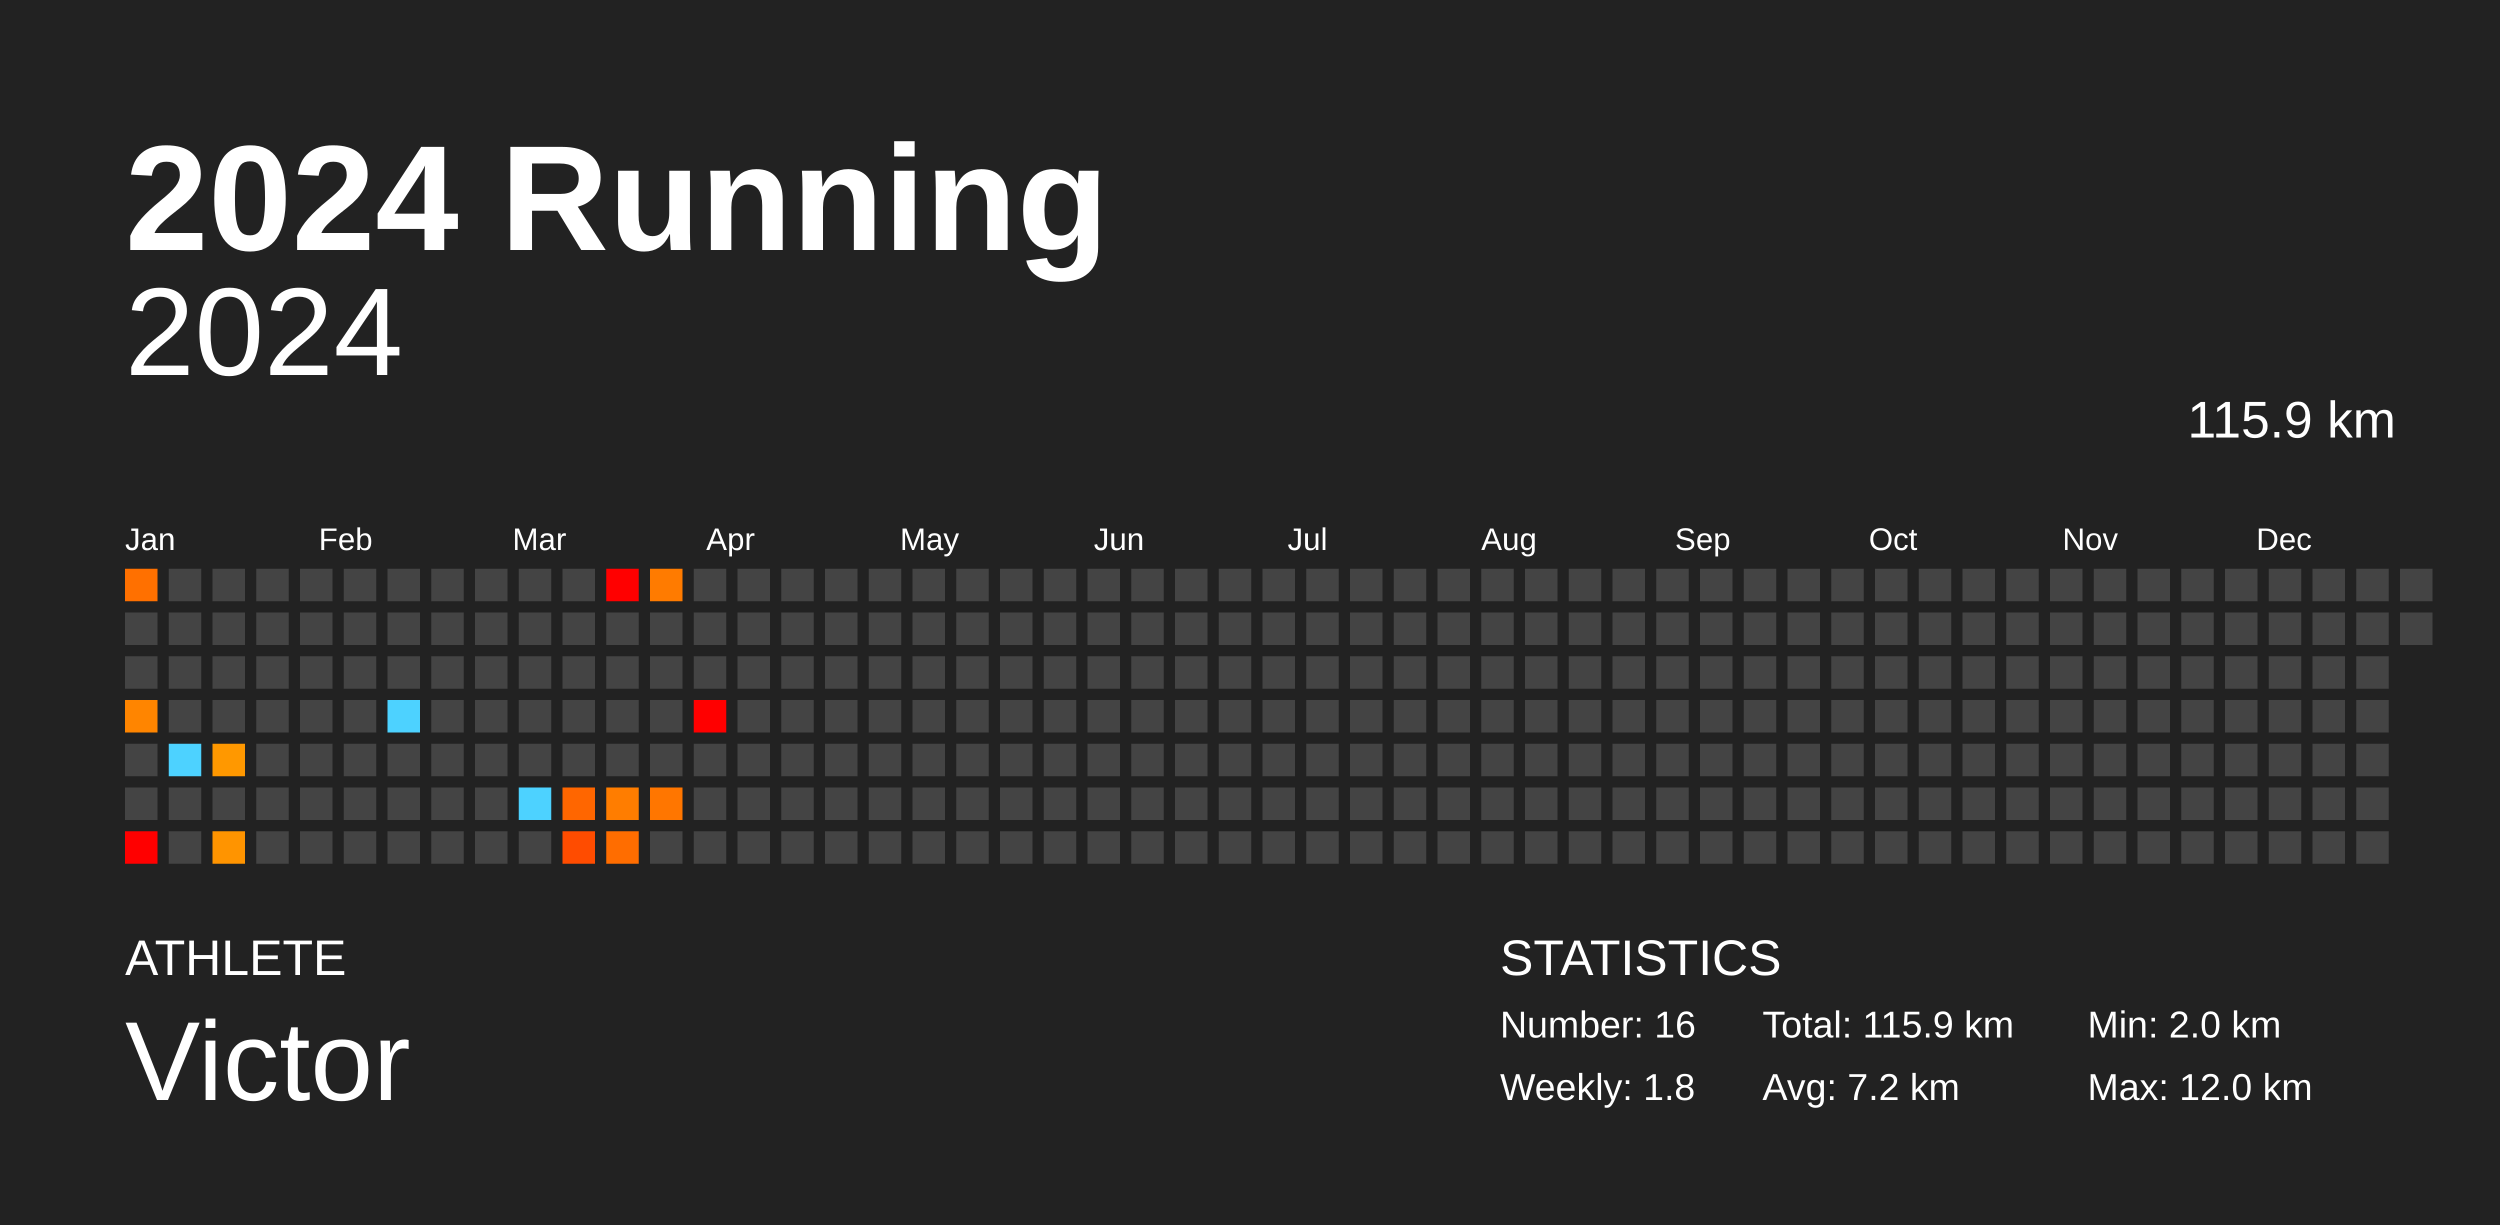
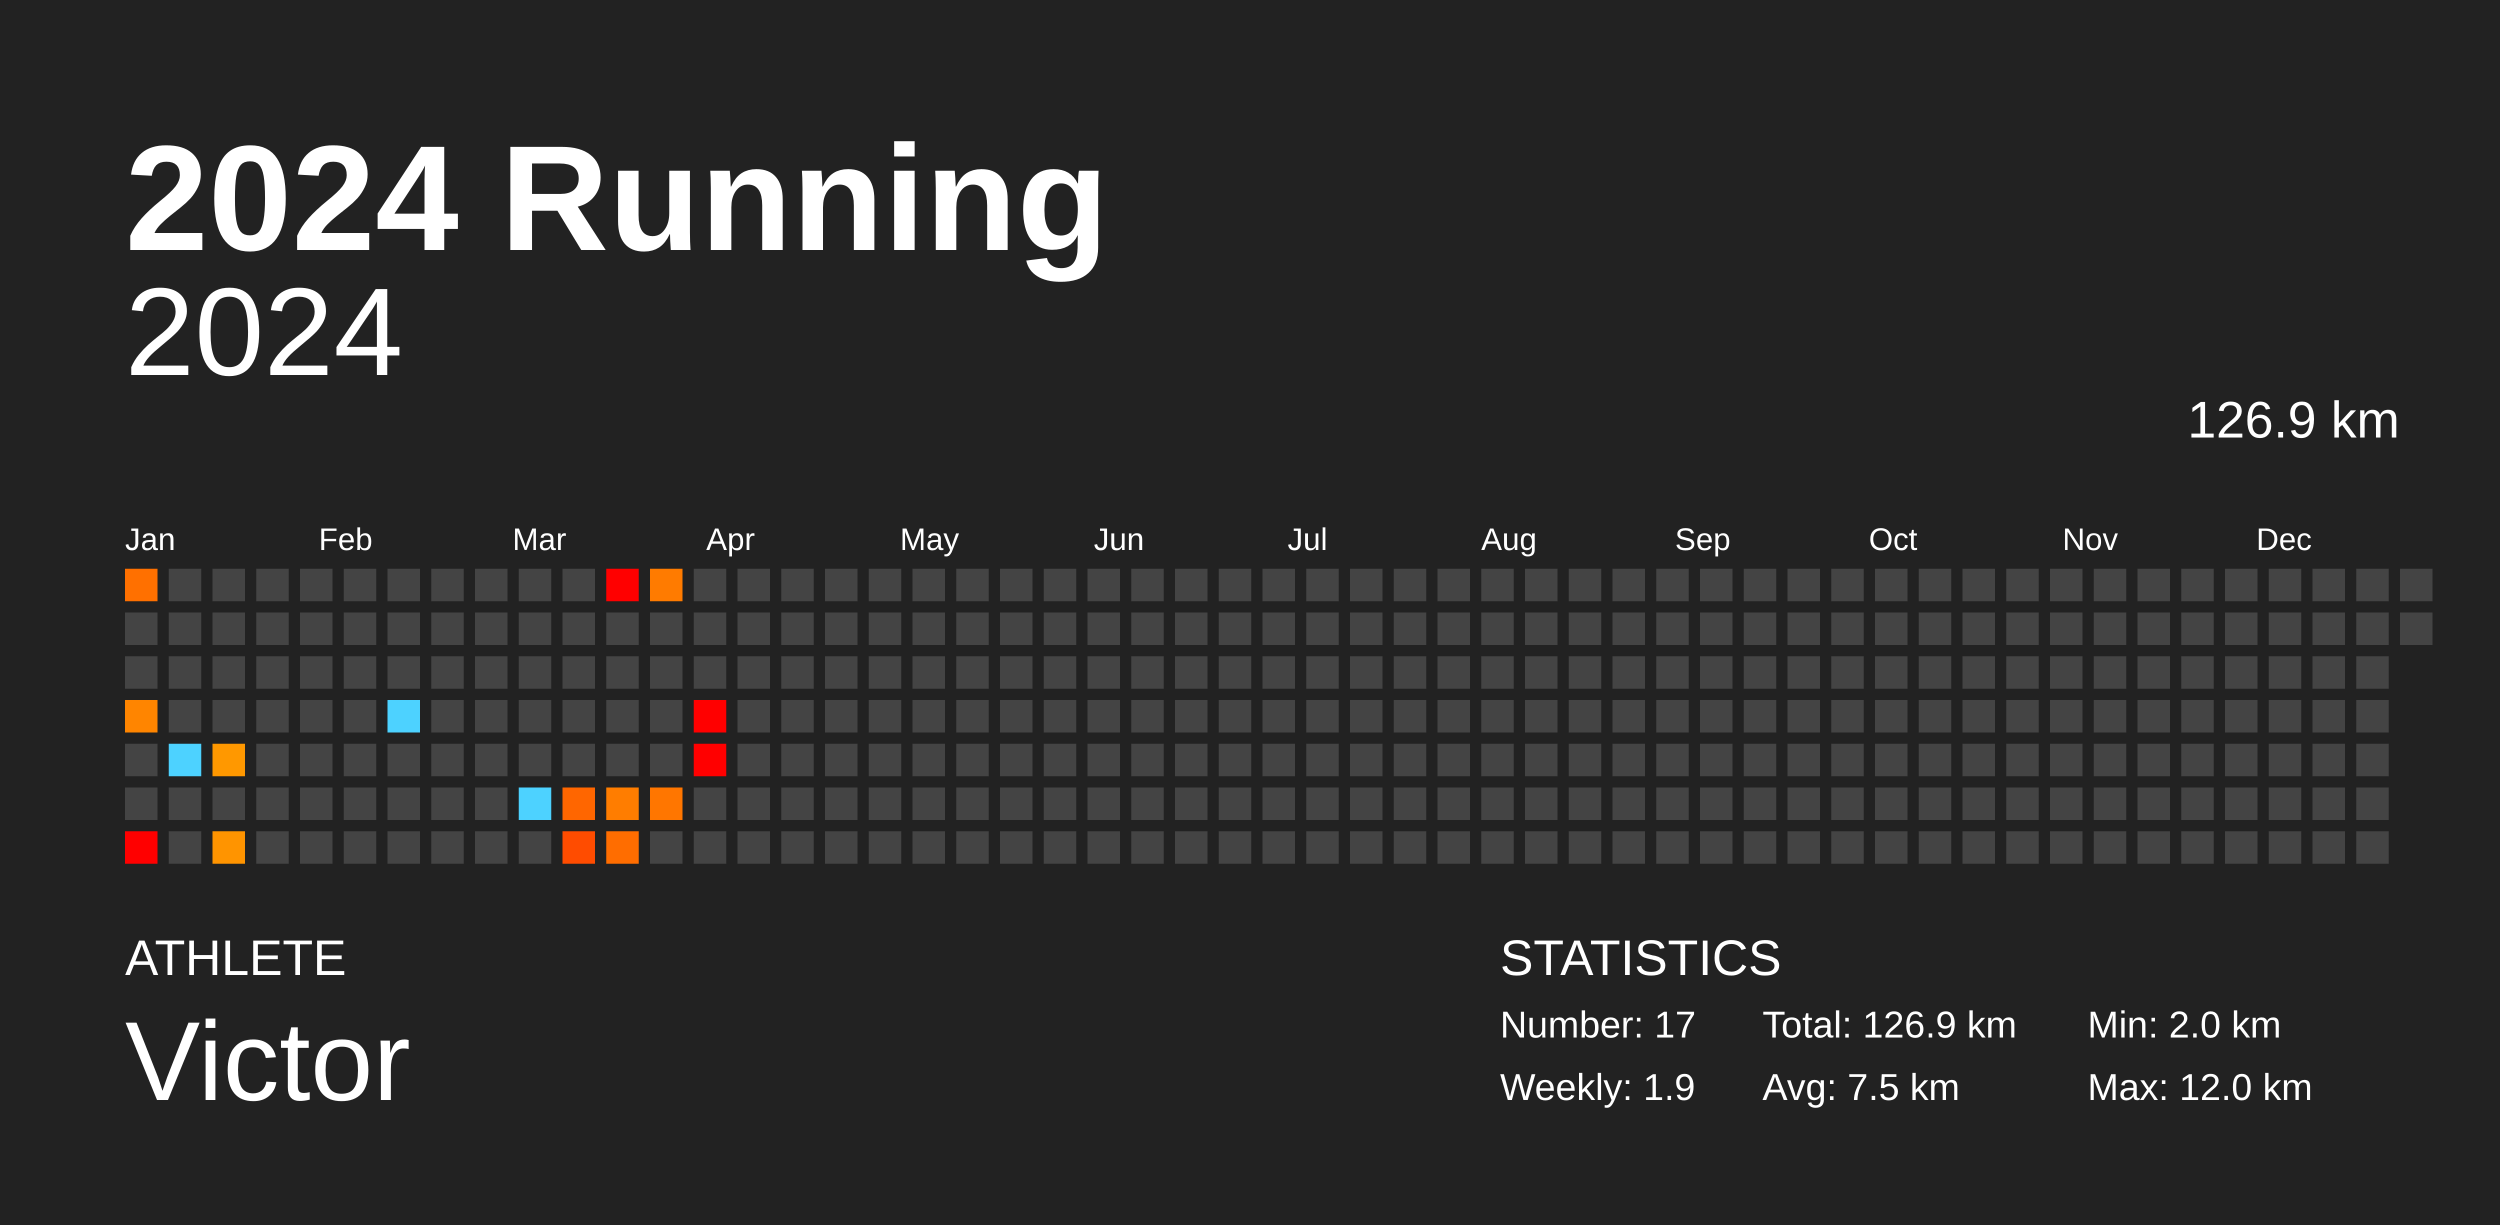
<svg xmlns="http://www.w3.org/2000/svg" baseProfile="full" height="98mm" version="1.1" viewBox="0,0,200,98" width="200mm">
  <defs />
  <rect fill="#222222" height="98" width="200" x="0" y="0" />
  <text fill="#FFFFFF" style="font-size:12px; font-family:Arial; font-weight:bold;" x="10" y="20">2024 Running</text>
  <text fill="#FFFFFF" style="font-size:4px; font-family:Arial" x="10" y="78">ATHLETE</text>
  <text fill="#FFFFFF" style="font-size:9px; font-family:Arial" x="10" y="88">Victor</text>
  <text fill="#FFFFFF" style="font-size:4px; font-family:Arial" x="120" y="78">STATISTICS</text>
-   <text fill="#FFFFFF" style="font-size:3px; font-family:Arial" x="120" y="83">Number: 16</text>
-   <text fill="#FFFFFF" style="font-size:3px; font-family:Arial" x="120" y="88">Weekly: 1.8</text>
-   <text fill="#FFFFFF" style="font-size:3px; font-family:Arial" x="141" y="83">Total: 115.9 km</text>
-   <text fill="#FFFFFF" style="font-size:3px; font-family:Arial" x="141" y="88">Avg: 7.2 km</text>
+   <text fill="#FFFFFF" style="font-size:3px; font-family:Arial" x="120" y="83">Number: 17</text>
+   <text fill="#FFFFFF" style="font-size:3px; font-family:Arial" x="120" y="88">Weekly: 1.9</text>
+   <text fill="#FFFFFF" style="font-size:3px; font-family:Arial" x="141" y="83">Total: 126.9 km</text>
+   <text fill="#FFFFFF" style="font-size:3px; font-family:Arial" x="141" y="88">Avg: 7.5 km</text>
  <text fill="#FFFFFF" style="font-size:3px; font-family:Arial" x="167" y="83">Min: 2.0 km</text>
  <text fill="#FFFFFF" style="font-size:3px; font-family:Arial" x="167" y="88">Max: 12.0 km</text>
  <text alignment-baseline="hanging" fill="#FFFFFF" style="font-size:10.0px; font-family:Arial;" x="10" y="30">2024</text>
-   <text alignment-baseline="hanging" fill="#FFFFFF" style="font-size:4.125px; font-family:Arial;" x="175" y="35">115.9 km</text>
+   <text alignment-baseline="hanging" fill="#FFFFFF" style="font-size:4.125px; font-family:Arial;" x="175" y="35">126.9 km</text>
  <text fill="#FFFFFF" style="font-size:2.5px; font-family:Arial" x="10.0" y="44">Jan</text>
  <text fill="#FFFFFF" style="font-size:2.5px; font-family:Arial" x="25.5" y="44">Feb</text>
  <text fill="#FFFFFF" style="font-size:2.5px; font-family:Arial" x="41.0" y="44">Mar</text>
  <text fill="#FFFFFF" style="font-size:2.5px; font-family:Arial" x="56.5" y="44">Apr</text>
  <text fill="#FFFFFF" style="font-size:2.5px; font-family:Arial" x="72.0" y="44">May</text>
  <text fill="#FFFFFF" style="font-size:2.5px; font-family:Arial" x="87.5" y="44">Jun</text>
  <text fill="#FFFFFF" style="font-size:2.5px; font-family:Arial" x="103.0" y="44">Jul</text>
  <text fill="#FFFFFF" style="font-size:2.5px; font-family:Arial" x="118.5" y="44">Aug</text>
  <text fill="#FFFFFF" style="font-size:2.5px; font-family:Arial" x="134.0" y="44">Sep</text>
  <text fill="#FFFFFF" style="font-size:2.5px; font-family:Arial" x="149.5" y="44">Oct</text>
  <text fill="#FFFFFF" style="font-size:2.5px; font-family:Arial" x="165.0" y="44">Nov</text>
  <text fill="#FFFFFF" style="font-size:2.5px; font-family:Arial" x="180.5" y="44">Dec</text>
  <rect fill="#ff7000" height="2.6" width="2.6" x="10.0" y="45.5" />
  <rect fill="#444444" height="2.6" width="2.6" x="10.0" y="49.0" />
  <rect fill="#444444" height="2.6" width="2.6" x="10.0" y="52.5" />
  <rect fill="#ff8500" height="2.6" width="2.6" x="10.0" y="56.0" />
  <rect fill="#444444" height="2.6" width="2.6" x="10.0" y="59.5" />
  <rect fill="#444444" height="2.6" width="2.6" x="10.0" y="63.0" />
  <rect fill="red" height="2.6" width="2.6" x="10.0" y="66.5" />
  <rect fill="#444444" height="2.6" width="2.6" x="13.5" y="45.5" />
  <rect fill="#444444" height="2.6" width="2.6" x="13.5" y="49.0" />
  <rect fill="#444444" height="2.6" width="2.6" x="13.5" y="52.5" />
  <rect fill="#444444" height="2.6" width="2.6" x="13.5" y="56.0" />
  <rect fill="#4dd2ff" height="2.6" width="2.6" x="13.5" y="59.5" />
  <rect fill="#444444" height="2.6" width="2.6" x="13.5" y="63.0" />
  <rect fill="#444444" height="2.6" width="2.6" x="13.5" y="66.5" />
  <rect fill="#444444" height="2.6" width="2.6" x="17.0" y="45.5" />
  <rect fill="#444444" height="2.6" width="2.6" x="17.0" y="49.0" />
  <rect fill="#444444" height="2.6" width="2.6" x="17.0" y="52.5" />
  <rect fill="#444444" height="2.6" width="2.6" x="17.0" y="56.0" />
  <rect fill="#ff9800" height="2.6" width="2.6" x="17.0" y="59.5" />
  <rect fill="#444444" height="2.6" width="2.6" x="17.0" y="63.0" />
  <rect fill="#ff9400" height="2.6" width="2.6" x="17.0" y="66.5" />
  <rect fill="#444444" height="2.6" width="2.6" x="20.5" y="45.5" />
  <rect fill="#444444" height="2.6" width="2.6" x="20.5" y="49.0" />
  <rect fill="#444444" height="2.6" width="2.6" x="20.5" y="52.5" />
  <rect fill="#444444" height="2.6" width="2.6" x="20.5" y="56.0" />
  <rect fill="#444444" height="2.6" width="2.6" x="20.5" y="59.5" />
  <rect fill="#444444" height="2.6" width="2.6" x="20.5" y="63.0" />
  <rect fill="#444444" height="2.6" width="2.6" x="20.5" y="66.5" />
  <rect fill="#444444" height="2.6" width="2.6" x="24.0" y="45.5" />
  <rect fill="#444444" height="2.6" width="2.6" x="24.0" y="49.0" />
  <rect fill="#444444" height="2.6" width="2.6" x="24.0" y="52.5" />
  <rect fill="#444444" height="2.6" width="2.6" x="24.0" y="56.0" />
  <rect fill="#444444" height="2.6" width="2.6" x="24.0" y="59.5" />
  <rect fill="#444444" height="2.6" width="2.6" x="24.0" y="63.0" />
  <rect fill="#444444" height="2.6" width="2.6" x="24.0" y="66.5" />
  <rect fill="#444444" height="2.6" width="2.6" x="27.5" y="45.5" />
  <rect fill="#444444" height="2.6" width="2.6" x="27.5" y="49.0" />
  <rect fill="#444444" height="2.6" width="2.6" x="27.5" y="52.5" />
  <rect fill="#444444" height="2.6" width="2.6" x="27.5" y="56.0" />
  <rect fill="#444444" height="2.6" width="2.6" x="27.5" y="59.5" />
  <rect fill="#444444" height="2.6" width="2.6" x="27.5" y="63.0" />
  <rect fill="#444444" height="2.6" width="2.6" x="27.5" y="66.5" />
  <rect fill="#444444" height="2.6" width="2.6" x="31.0" y="45.5" />
  <rect fill="#444444" height="2.6" width="2.6" x="31.0" y="49.0" />
  <rect fill="#444444" height="2.6" width="2.6" x="31.0" y="52.5" />
  <rect fill="#4dd2ff" height="2.6" width="2.6" x="31.0" y="56.0" />
  <rect fill="#444444" height="2.6" width="2.6" x="31.0" y="59.5" />
  <rect fill="#444444" height="2.6" width="2.6" x="31.0" y="63.0" />
  <rect fill="#444444" height="2.6" width="2.6" x="31.0" y="66.5" />
  <rect fill="#444444" height="2.6" width="2.6" x="34.5" y="45.5" />
  <rect fill="#444444" height="2.6" width="2.6" x="34.5" y="49.0" />
  <rect fill="#444444" height="2.6" width="2.6" x="34.5" y="52.5" />
  <rect fill="#444444" height="2.6" width="2.6" x="34.5" y="56.0" />
  <rect fill="#444444" height="2.6" width="2.6" x="34.5" y="59.5" />
  <rect fill="#444444" height="2.6" width="2.6" x="34.5" y="63.0" />
  <rect fill="#444444" height="2.6" width="2.6" x="34.5" y="66.5" />
  <rect fill="#444444" height="2.6" width="2.6" x="38.0" y="45.5" />
  <rect fill="#444444" height="2.6" width="2.6" x="38.0" y="49.0" />
  <rect fill="#444444" height="2.6" width="2.6" x="38.0" y="52.5" />
  <rect fill="#444444" height="2.6" width="2.6" x="38.0" y="56.0" />
  <rect fill="#444444" height="2.6" width="2.6" x="38.0" y="59.5" />
  <rect fill="#444444" height="2.6" width="2.6" x="38.0" y="63.0" />
  <rect fill="#444444" height="2.6" width="2.6" x="38.0" y="66.5" />
  <rect fill="#444444" height="2.6" width="2.6" x="41.5" y="45.5" />
  <rect fill="#444444" height="2.6" width="2.6" x="41.5" y="49.0" />
  <rect fill="#444444" height="2.6" width="2.6" x="41.5" y="52.5" />
  <rect fill="#444444" height="2.6" width="2.6" x="41.5" y="56.0" />
  <rect fill="#444444" height="2.6" width="2.6" x="41.5" y="59.5" />
  <rect fill="#4dd2ff" height="2.6" width="2.6" x="41.5" y="63.0" />
  <rect fill="#444444" height="2.6" width="2.6" x="41.5" y="66.5" />
  <rect fill="#444444" height="2.6" width="2.6" x="45.0" y="45.5" />
  <rect fill="#444444" height="2.6" width="2.6" x="45.0" y="49.0" />
  <rect fill="#444444" height="2.6" width="2.6" x="45.0" y="52.5" />
  <rect fill="#444444" height="2.6" width="2.6" x="45.0" y="56.0" />
  <rect fill="#444444" height="2.6" width="2.6" x="45.0" y="59.5" />
  <rect fill="#ff6600" height="2.6" width="2.6" x="45.0" y="63.0" />
  <rect fill="#ff4c00" height="2.6" width="2.6" x="45.0" y="66.5" />
  <rect fill="red" height="2.6" width="2.6" x="48.5" y="45.5" />
  <rect fill="#444444" height="2.6" width="2.6" x="48.5" y="49.0" />
  <rect fill="#444444" height="2.6" width="2.6" x="48.5" y="52.5" />
  <rect fill="#444444" height="2.6" width="2.6" x="48.5" y="56.0" />
  <rect fill="#444444" height="2.6" width="2.6" x="48.5" y="59.5" />
  <rect fill="#ff7d00" height="2.6" width="2.6" x="48.5" y="63.0" />
  <rect fill="#ff6d00" height="2.6" width="2.6" x="48.5" y="66.5" />
  <rect fill="#ff7b00" height="2.6" width="2.6" x="52.0" y="45.5" />
  <rect fill="#444444" height="2.6" width="2.6" x="52.0" y="49.0" />
  <rect fill="#444444" height="2.6" width="2.6" x="52.0" y="52.5" />
  <rect fill="#444444" height="2.6" width="2.6" x="52.0" y="56.0" />
  <rect fill="#444444" height="2.6" width="2.6" x="52.0" y="59.5" />
  <rect fill="#ff7600" height="2.6" width="2.6" x="52.0" y="63.0" />
  <rect fill="#444444" height="2.6" width="2.6" x="52.0" y="66.5" />
  <rect fill="#444444" height="2.6" width="2.6" x="55.5" y="45.5" />
  <rect fill="#444444" height="2.6" width="2.6" x="55.5" y="49.0" />
  <rect fill="#444444" height="2.6" width="2.6" x="55.5" y="52.5" />
  <rect fill="red" height="2.6" width="2.6" x="55.5" y="56.0" />
-   <rect fill="#444444" height="2.6" width="2.6" x="55.5" y="59.5" />
+   <rect fill="red" height="2.6" width="2.6" x="55.5" y="59.5" />
  <rect fill="#444444" height="2.6" width="2.6" x="55.5" y="63.0" />
  <rect fill="#444444" height="2.6" width="2.6" x="55.5" y="66.5" />
  <rect fill="#444444" height="2.6" width="2.6" x="59.0" y="45.5" />
  <rect fill="#444444" height="2.6" width="2.6" x="59.0" y="49.0" />
  <rect fill="#444444" height="2.6" width="2.6" x="59.0" y="52.5" />
  <rect fill="#444444" height="2.6" width="2.6" x="59.0" y="56.0" />
  <rect fill="#444444" height="2.6" width="2.6" x="59.0" y="59.5" />
  <rect fill="#444444" height="2.6" width="2.6" x="59.0" y="63.0" />
  <rect fill="#444444" height="2.6" width="2.6" x="59.0" y="66.5" />
  <rect fill="#444444" height="2.6" width="2.6" x="62.5" y="45.5" />
  <rect fill="#444444" height="2.6" width="2.6" x="62.5" y="49.0" />
  <rect fill="#444444" height="2.6" width="2.6" x="62.5" y="52.5" />
  <rect fill="#444444" height="2.6" width="2.6" x="62.5" y="56.0" />
  <rect fill="#444444" height="2.6" width="2.6" x="62.5" y="59.5" />
  <rect fill="#444444" height="2.6" width="2.6" x="62.5" y="63.0" />
  <rect fill="#444444" height="2.6" width="2.6" x="62.5" y="66.5" />
  <rect fill="#444444" height="2.6" width="2.6" x="66.0" y="45.5" />
  <rect fill="#444444" height="2.6" width="2.6" x="66.0" y="49.0" />
  <rect fill="#444444" height="2.6" width="2.6" x="66.0" y="52.5" />
  <rect fill="#444444" height="2.6" width="2.6" x="66.0" y="56.0" />
  <rect fill="#444444" height="2.6" width="2.6" x="66.0" y="59.5" />
  <rect fill="#444444" height="2.6" width="2.6" x="66.0" y="63.0" />
  <rect fill="#444444" height="2.6" width="2.6" x="66.0" y="66.5" />
  <rect fill="#444444" height="2.6" width="2.6" x="69.5" y="45.5" />
  <rect fill="#444444" height="2.6" width="2.6" x="69.5" y="49.0" />
  <rect fill="#444444" height="2.6" width="2.6" x="69.5" y="52.5" />
  <rect fill="#444444" height="2.6" width="2.6" x="69.5" y="56.0" />
  <rect fill="#444444" height="2.6" width="2.6" x="69.5" y="59.5" />
  <rect fill="#444444" height="2.6" width="2.6" x="69.5" y="63.0" />
  <rect fill="#444444" height="2.6" width="2.6" x="69.5" y="66.5" />
  <rect fill="#444444" height="2.6" width="2.6" x="73.0" y="45.5" />
  <rect fill="#444444" height="2.6" width="2.6" x="73.0" y="49.0" />
  <rect fill="#444444" height="2.6" width="2.6" x="73.0" y="52.5" />
  <rect fill="#444444" height="2.6" width="2.6" x="73.0" y="56.0" />
  <rect fill="#444444" height="2.6" width="2.6" x="73.0" y="59.5" />
  <rect fill="#444444" height="2.6" width="2.6" x="73.0" y="63.0" />
  <rect fill="#444444" height="2.6" width="2.6" x="73.0" y="66.5" />
  <rect fill="#444444" height="2.6" width="2.6" x="76.5" y="45.5" />
  <rect fill="#444444" height="2.6" width="2.6" x="76.5" y="49.0" />
  <rect fill="#444444" height="2.6" width="2.6" x="76.5" y="52.5" />
  <rect fill="#444444" height="2.6" width="2.6" x="76.5" y="56.0" />
  <rect fill="#444444" height="2.6" width="2.6" x="76.5" y="59.5" />
  <rect fill="#444444" height="2.6" width="2.6" x="76.5" y="63.0" />
  <rect fill="#444444" height="2.6" width="2.6" x="76.5" y="66.5" />
  <rect fill="#444444" height="2.6" width="2.6" x="80.0" y="45.5" />
  <rect fill="#444444" height="2.6" width="2.6" x="80.0" y="49.0" />
  <rect fill="#444444" height="2.6" width="2.6" x="80.0" y="52.5" />
  <rect fill="#444444" height="2.6" width="2.6" x="80.0" y="56.0" />
  <rect fill="#444444" height="2.6" width="2.6" x="80.0" y="59.5" />
  <rect fill="#444444" height="2.6" width="2.6" x="80.0" y="63.0" />
  <rect fill="#444444" height="2.6" width="2.6" x="80.0" y="66.5" />
  <rect fill="#444444" height="2.6" width="2.6" x="83.5" y="45.5" />
  <rect fill="#444444" height="2.6" width="2.6" x="83.5" y="49.0" />
  <rect fill="#444444" height="2.6" width="2.6" x="83.5" y="52.5" />
  <rect fill="#444444" height="2.6" width="2.6" x="83.5" y="56.0" />
  <rect fill="#444444" height="2.6" width="2.6" x="83.5" y="59.5" />
  <rect fill="#444444" height="2.6" width="2.6" x="83.5" y="63.0" />
  <rect fill="#444444" height="2.6" width="2.6" x="83.5" y="66.5" />
  <rect fill="#444444" height="2.6" width="2.6" x="87.0" y="45.5" />
  <rect fill="#444444" height="2.6" width="2.6" x="87.0" y="49.0" />
  <rect fill="#444444" height="2.6" width="2.6" x="87.0" y="52.5" />
  <rect fill="#444444" height="2.6" width="2.6" x="87.0" y="56.0" />
  <rect fill="#444444" height="2.6" width="2.6" x="87.0" y="59.5" />
  <rect fill="#444444" height="2.6" width="2.6" x="87.0" y="63.0" />
  <rect fill="#444444" height="2.6" width="2.6" x="87.0" y="66.5" />
  <rect fill="#444444" height="2.6" width="2.6" x="90.5" y="45.5" />
  <rect fill="#444444" height="2.6" width="2.6" x="90.5" y="49.0" />
  <rect fill="#444444" height="2.6" width="2.6" x="90.5" y="52.5" />
  <rect fill="#444444" height="2.6" width="2.6" x="90.5" y="56.0" />
  <rect fill="#444444" height="2.6" width="2.6" x="90.5" y="59.5" />
  <rect fill="#444444" height="2.6" width="2.6" x="90.5" y="63.0" />
  <rect fill="#444444" height="2.6" width="2.6" x="90.5" y="66.5" />
  <rect fill="#444444" height="2.6" width="2.6" x="94.0" y="45.5" />
  <rect fill="#444444" height="2.6" width="2.6" x="94.0" y="49.0" />
  <rect fill="#444444" height="2.6" width="2.6" x="94.0" y="52.5" />
  <rect fill="#444444" height="2.6" width="2.6" x="94.0" y="56.0" />
  <rect fill="#444444" height="2.6" width="2.6" x="94.0" y="59.5" />
  <rect fill="#444444" height="2.6" width="2.6" x="94.0" y="63.0" />
  <rect fill="#444444" height="2.6" width="2.6" x="94.0" y="66.5" />
  <rect fill="#444444" height="2.6" width="2.6" x="97.5" y="45.5" />
  <rect fill="#444444" height="2.6" width="2.6" x="97.5" y="49.0" />
  <rect fill="#444444" height="2.6" width="2.6" x="97.5" y="52.5" />
  <rect fill="#444444" height="2.6" width="2.6" x="97.5" y="56.0" />
  <rect fill="#444444" height="2.6" width="2.6" x="97.5" y="59.5" />
  <rect fill="#444444" height="2.6" width="2.6" x="97.5" y="63.0" />
  <rect fill="#444444" height="2.6" width="2.6" x="97.5" y="66.5" />
  <rect fill="#444444" height="2.6" width="2.6" x="101.0" y="45.5" />
  <rect fill="#444444" height="2.6" width="2.6" x="101.0" y="49.0" />
  <rect fill="#444444" height="2.6" width="2.6" x="101.0" y="52.5" />
  <rect fill="#444444" height="2.6" width="2.6" x="101.0" y="56.0" />
  <rect fill="#444444" height="2.6" width="2.6" x="101.0" y="59.5" />
  <rect fill="#444444" height="2.6" width="2.6" x="101.0" y="63.0" />
  <rect fill="#444444" height="2.6" width="2.6" x="101.0" y="66.5" />
  <rect fill="#444444" height="2.6" width="2.6" x="104.5" y="45.5" />
  <rect fill="#444444" height="2.6" width="2.6" x="104.5" y="49.0" />
  <rect fill="#444444" height="2.6" width="2.6" x="104.5" y="52.5" />
  <rect fill="#444444" height="2.6" width="2.6" x="104.5" y="56.0" />
  <rect fill="#444444" height="2.6" width="2.6" x="104.5" y="59.5" />
  <rect fill="#444444" height="2.6" width="2.6" x="104.5" y="63.0" />
  <rect fill="#444444" height="2.6" width="2.6" x="104.5" y="66.5" />
  <rect fill="#444444" height="2.6" width="2.6" x="108.0" y="45.5" />
  <rect fill="#444444" height="2.6" width="2.6" x="108.0" y="49.0" />
  <rect fill="#444444" height="2.6" width="2.6" x="108.0" y="52.5" />
  <rect fill="#444444" height="2.6" width="2.6" x="108.0" y="56.0" />
  <rect fill="#444444" height="2.6" width="2.6" x="108.0" y="59.5" />
  <rect fill="#444444" height="2.6" width="2.6" x="108.0" y="63.0" />
  <rect fill="#444444" height="2.6" width="2.6" x="108.0" y="66.5" />
  <rect fill="#444444" height="2.6" width="2.6" x="111.5" y="45.5" />
  <rect fill="#444444" height="2.6" width="2.6" x="111.5" y="49.0" />
  <rect fill="#444444" height="2.6" width="2.6" x="111.5" y="52.5" />
  <rect fill="#444444" height="2.6" width="2.6" x="111.5" y="56.0" />
  <rect fill="#444444" height="2.6" width="2.6" x="111.5" y="59.5" />
  <rect fill="#444444" height="2.6" width="2.6" x="111.5" y="63.0" />
  <rect fill="#444444" height="2.6" width="2.6" x="111.5" y="66.5" />
  <rect fill="#444444" height="2.6" width="2.6" x="115.0" y="45.5" />
  <rect fill="#444444" height="2.6" width="2.6" x="115.0" y="49.0" />
  <rect fill="#444444" height="2.6" width="2.6" x="115.0" y="52.5" />
  <rect fill="#444444" height="2.6" width="2.6" x="115.0" y="56.0" />
  <rect fill="#444444" height="2.6" width="2.6" x="115.0" y="59.5" />
  <rect fill="#444444" height="2.6" width="2.6" x="115.0" y="63.0" />
  <rect fill="#444444" height="2.6" width="2.6" x="115.0" y="66.5" />
  <rect fill="#444444" height="2.6" width="2.6" x="118.5" y="45.5" />
  <rect fill="#444444" height="2.6" width="2.6" x="118.5" y="49.0" />
  <rect fill="#444444" height="2.6" width="2.6" x="118.5" y="52.5" />
  <rect fill="#444444" height="2.6" width="2.6" x="118.5" y="56.0" />
  <rect fill="#444444" height="2.6" width="2.6" x="118.5" y="59.5" />
  <rect fill="#444444" height="2.6" width="2.6" x="118.5" y="63.0" />
  <rect fill="#444444" height="2.6" width="2.6" x="118.5" y="66.5" />
  <rect fill="#444444" height="2.6" width="2.6" x="122.0" y="45.5" />
  <rect fill="#444444" height="2.6" width="2.6" x="122.0" y="49.0" />
  <rect fill="#444444" height="2.6" width="2.6" x="122.0" y="52.5" />
  <rect fill="#444444" height="2.6" width="2.6" x="122.0" y="56.0" />
  <rect fill="#444444" height="2.6" width="2.6" x="122.0" y="59.5" />
  <rect fill="#444444" height="2.6" width="2.6" x="122.0" y="63.0" />
  <rect fill="#444444" height="2.6" width="2.6" x="122.0" y="66.5" />
  <rect fill="#444444" height="2.6" width="2.6" x="125.5" y="45.5" />
  <rect fill="#444444" height="2.6" width="2.6" x="125.5" y="49.0" />
  <rect fill="#444444" height="2.6" width="2.6" x="125.5" y="52.5" />
  <rect fill="#444444" height="2.6" width="2.6" x="125.5" y="56.0" />
  <rect fill="#444444" height="2.6" width="2.6" x="125.5" y="59.5" />
  <rect fill="#444444" height="2.6" width="2.6" x="125.5" y="63.0" />
  <rect fill="#444444" height="2.6" width="2.6" x="125.5" y="66.5" />
  <rect fill="#444444" height="2.6" width="2.6" x="129.0" y="45.5" />
  <rect fill="#444444" height="2.6" width="2.6" x="129.0" y="49.0" />
  <rect fill="#444444" height="2.6" width="2.6" x="129.0" y="52.5" />
  <rect fill="#444444" height="2.6" width="2.6" x="129.0" y="56.0" />
  <rect fill="#444444" height="2.6" width="2.6" x="129.0" y="59.5" />
  <rect fill="#444444" height="2.6" width="2.6" x="129.0" y="63.0" />
  <rect fill="#444444" height="2.6" width="2.6" x="129.0" y="66.5" />
  <rect fill="#444444" height="2.6" width="2.6" x="132.5" y="45.5" />
  <rect fill="#444444" height="2.6" width="2.6" x="132.5" y="49.0" />
  <rect fill="#444444" height="2.6" width="2.6" x="132.5" y="52.5" />
  <rect fill="#444444" height="2.6" width="2.6" x="132.5" y="56.0" />
  <rect fill="#444444" height="2.6" width="2.6" x="132.5" y="59.5" />
  <rect fill="#444444" height="2.6" width="2.6" x="132.5" y="63.0" />
  <rect fill="#444444" height="2.6" width="2.6" x="132.5" y="66.5" />
  <rect fill="#444444" height="2.6" width="2.6" x="136.0" y="45.5" />
  <rect fill="#444444" height="2.6" width="2.6" x="136.0" y="49.0" />
  <rect fill="#444444" height="2.6" width="2.6" x="136.0" y="52.5" />
  <rect fill="#444444" height="2.6" width="2.6" x="136.0" y="56.0" />
  <rect fill="#444444" height="2.6" width="2.6" x="136.0" y="59.5" />
  <rect fill="#444444" height="2.6" width="2.6" x="136.0" y="63.0" />
  <rect fill="#444444" height="2.6" width="2.6" x="136.0" y="66.5" />
  <rect fill="#444444" height="2.6" width="2.6" x="139.5" y="45.5" />
  <rect fill="#444444" height="2.6" width="2.6" x="139.5" y="49.0" />
  <rect fill="#444444" height="2.6" width="2.6" x="139.5" y="52.5" />
  <rect fill="#444444" height="2.6" width="2.6" x="139.5" y="56.0" />
  <rect fill="#444444" height="2.6" width="2.6" x="139.5" y="59.5" />
  <rect fill="#444444" height="2.6" width="2.6" x="139.5" y="63.0" />
  <rect fill="#444444" height="2.6" width="2.6" x="139.5" y="66.5" />
  <rect fill="#444444" height="2.6" width="2.6" x="143.0" y="45.5" />
  <rect fill="#444444" height="2.6" width="2.6" x="143.0" y="49.0" />
  <rect fill="#444444" height="2.6" width="2.6" x="143.0" y="52.5" />
  <rect fill="#444444" height="2.6" width="2.6" x="143.0" y="56.0" />
  <rect fill="#444444" height="2.6" width="2.6" x="143.0" y="59.5" />
  <rect fill="#444444" height="2.6" width="2.6" x="143.0" y="63.0" />
  <rect fill="#444444" height="2.6" width="2.6" x="143.0" y="66.5" />
  <rect fill="#444444" height="2.6" width="2.6" x="146.5" y="45.5" />
  <rect fill="#444444" height="2.6" width="2.6" x="146.5" y="49.0" />
  <rect fill="#444444" height="2.6" width="2.6" x="146.5" y="52.5" />
  <rect fill="#444444" height="2.6" width="2.6" x="146.5" y="56.0" />
  <rect fill="#444444" height="2.6" width="2.6" x="146.5" y="59.5" />
  <rect fill="#444444" height="2.6" width="2.6" x="146.5" y="63.0" />
  <rect fill="#444444" height="2.6" width="2.6" x="146.5" y="66.5" />
  <rect fill="#444444" height="2.6" width="2.6" x="150.0" y="45.5" />
  <rect fill="#444444" height="2.6" width="2.6" x="150.0" y="49.0" />
  <rect fill="#444444" height="2.6" width="2.6" x="150.0" y="52.5" />
  <rect fill="#444444" height="2.6" width="2.6" x="150.0" y="56.0" />
  <rect fill="#444444" height="2.6" width="2.6" x="150.0" y="59.5" />
  <rect fill="#444444" height="2.6" width="2.6" x="150.0" y="63.0" />
  <rect fill="#444444" height="2.6" width="2.6" x="150.0" y="66.5" />
  <rect fill="#444444" height="2.6" width="2.6" x="153.5" y="45.5" />
  <rect fill="#444444" height="2.6" width="2.6" x="153.5" y="49.0" />
  <rect fill="#444444" height="2.6" width="2.6" x="153.5" y="52.5" />
  <rect fill="#444444" height="2.6" width="2.6" x="153.5" y="56.0" />
  <rect fill="#444444" height="2.6" width="2.6" x="153.5" y="59.5" />
  <rect fill="#444444" height="2.6" width="2.6" x="153.5" y="63.0" />
  <rect fill="#444444" height="2.6" width="2.6" x="153.5" y="66.5" />
  <rect fill="#444444" height="2.6" width="2.6" x="157.0" y="45.5" />
  <rect fill="#444444" height="2.6" width="2.6" x="157.0" y="49.0" />
  <rect fill="#444444" height="2.6" width="2.6" x="157.0" y="52.5" />
  <rect fill="#444444" height="2.6" width="2.6" x="157.0" y="56.0" />
  <rect fill="#444444" height="2.6" width="2.6" x="157.0" y="59.5" />
  <rect fill="#444444" height="2.6" width="2.6" x="157.0" y="63.0" />
  <rect fill="#444444" height="2.6" width="2.6" x="157.0" y="66.5" />
  <rect fill="#444444" height="2.6" width="2.6" x="160.5" y="45.5" />
  <rect fill="#444444" height="2.6" width="2.6" x="160.5" y="49.0" />
  <rect fill="#444444" height="2.6" width="2.6" x="160.5" y="52.5" />
  <rect fill="#444444" height="2.6" width="2.6" x="160.5" y="56.0" />
  <rect fill="#444444" height="2.6" width="2.6" x="160.5" y="59.5" />
  <rect fill="#444444" height="2.6" width="2.6" x="160.5" y="63.0" />
  <rect fill="#444444" height="2.6" width="2.6" x="160.5" y="66.5" />
  <rect fill="#444444" height="2.6" width="2.6" x="164.0" y="45.5" />
  <rect fill="#444444" height="2.6" width="2.6" x="164.0" y="49.0" />
  <rect fill="#444444" height="2.6" width="2.6" x="164.0" y="52.5" />
  <rect fill="#444444" height="2.6" width="2.6" x="164.0" y="56.0" />
  <rect fill="#444444" height="2.6" width="2.6" x="164.0" y="59.5" />
  <rect fill="#444444" height="2.6" width="2.6" x="164.0" y="63.0" />
  <rect fill="#444444" height="2.6" width="2.6" x="164.0" y="66.5" />
  <rect fill="#444444" height="2.6" width="2.6" x="167.5" y="45.5" />
  <rect fill="#444444" height="2.6" width="2.6" x="167.5" y="49.0" />
  <rect fill="#444444" height="2.6" width="2.6" x="167.5" y="52.5" />
  <rect fill="#444444" height="2.6" width="2.6" x="167.5" y="56.0" />
  <rect fill="#444444" height="2.6" width="2.6" x="167.5" y="59.5" />
  <rect fill="#444444" height="2.6" width="2.6" x="167.5" y="63.0" />
  <rect fill="#444444" height="2.6" width="2.6" x="167.5" y="66.5" />
  <rect fill="#444444" height="2.6" width="2.6" x="171.0" y="45.5" />
  <rect fill="#444444" height="2.6" width="2.6" x="171.0" y="49.0" />
  <rect fill="#444444" height="2.6" width="2.6" x="171.0" y="52.5" />
  <rect fill="#444444" height="2.6" width="2.6" x="171.0" y="56.0" />
  <rect fill="#444444" height="2.6" width="2.6" x="171.0" y="59.5" />
  <rect fill="#444444" height="2.6" width="2.6" x="171.0" y="63.0" />
  <rect fill="#444444" height="2.6" width="2.6" x="171.0" y="66.5" />
  <rect fill="#444444" height="2.6" width="2.6" x="174.5" y="45.5" />
  <rect fill="#444444" height="2.6" width="2.6" x="174.5" y="49.0" />
  <rect fill="#444444" height="2.6" width="2.6" x="174.5" y="52.5" />
  <rect fill="#444444" height="2.6" width="2.6" x="174.5" y="56.0" />
  <rect fill="#444444" height="2.6" width="2.6" x="174.5" y="59.5" />
  <rect fill="#444444" height="2.6" width="2.6" x="174.5" y="63.0" />
  <rect fill="#444444" height="2.6" width="2.6" x="174.5" y="66.5" />
  <rect fill="#444444" height="2.6" width="2.6" x="178.0" y="45.5" />
  <rect fill="#444444" height="2.6" width="2.6" x="178.0" y="49.0" />
  <rect fill="#444444" height="2.6" width="2.6" x="178.0" y="52.5" />
  <rect fill="#444444" height="2.6" width="2.6" x="178.0" y="56.0" />
  <rect fill="#444444" height="2.6" width="2.6" x="178.0" y="59.5" />
  <rect fill="#444444" height="2.6" width="2.6" x="178.0" y="63.0" />
  <rect fill="#444444" height="2.6" width="2.6" x="178.0" y="66.5" />
  <rect fill="#444444" height="2.6" width="2.6" x="181.5" y="45.5" />
  <rect fill="#444444" height="2.6" width="2.6" x="181.5" y="49.0" />
  <rect fill="#444444" height="2.6" width="2.6" x="181.5" y="52.5" />
  <rect fill="#444444" height="2.6" width="2.6" x="181.5" y="56.0" />
  <rect fill="#444444" height="2.6" width="2.6" x="181.5" y="59.5" />
  <rect fill="#444444" height="2.6" width="2.6" x="181.5" y="63.0" />
  <rect fill="#444444" height="2.6" width="2.6" x="181.5" y="66.5" />
  <rect fill="#444444" height="2.6" width="2.6" x="185.0" y="45.5" />
  <rect fill="#444444" height="2.6" width="2.6" x="185.0" y="49.0" />
  <rect fill="#444444" height="2.6" width="2.6" x="185.0" y="52.5" />
  <rect fill="#444444" height="2.6" width="2.6" x="185.0" y="56.0" />
  <rect fill="#444444" height="2.6" width="2.6" x="185.0" y="59.5" />
  <rect fill="#444444" height="2.6" width="2.6" x="185.0" y="63.0" />
  <rect fill="#444444" height="2.6" width="2.6" x="185.0" y="66.5" />
  <rect fill="#444444" height="2.6" width="2.6" x="188.5" y="45.5" />
  <rect fill="#444444" height="2.6" width="2.6" x="188.5" y="49.0" />
  <rect fill="#444444" height="2.6" width="2.6" x="188.5" y="52.5" />
  <rect fill="#444444" height="2.6" width="2.6" x="188.5" y="56.0" />
  <rect fill="#444444" height="2.6" width="2.6" x="188.5" y="59.5" />
  <rect fill="#444444" height="2.6" width="2.6" x="188.5" y="63.0" />
  <rect fill="#444444" height="2.6" width="2.6" x="188.5" y="66.5" />
  <rect fill="#444444" height="2.6" width="2.6" x="192.0" y="45.5" />
  <rect fill="#444444" height="2.6" width="2.6" x="192.0" y="49.0" />
</svg>
